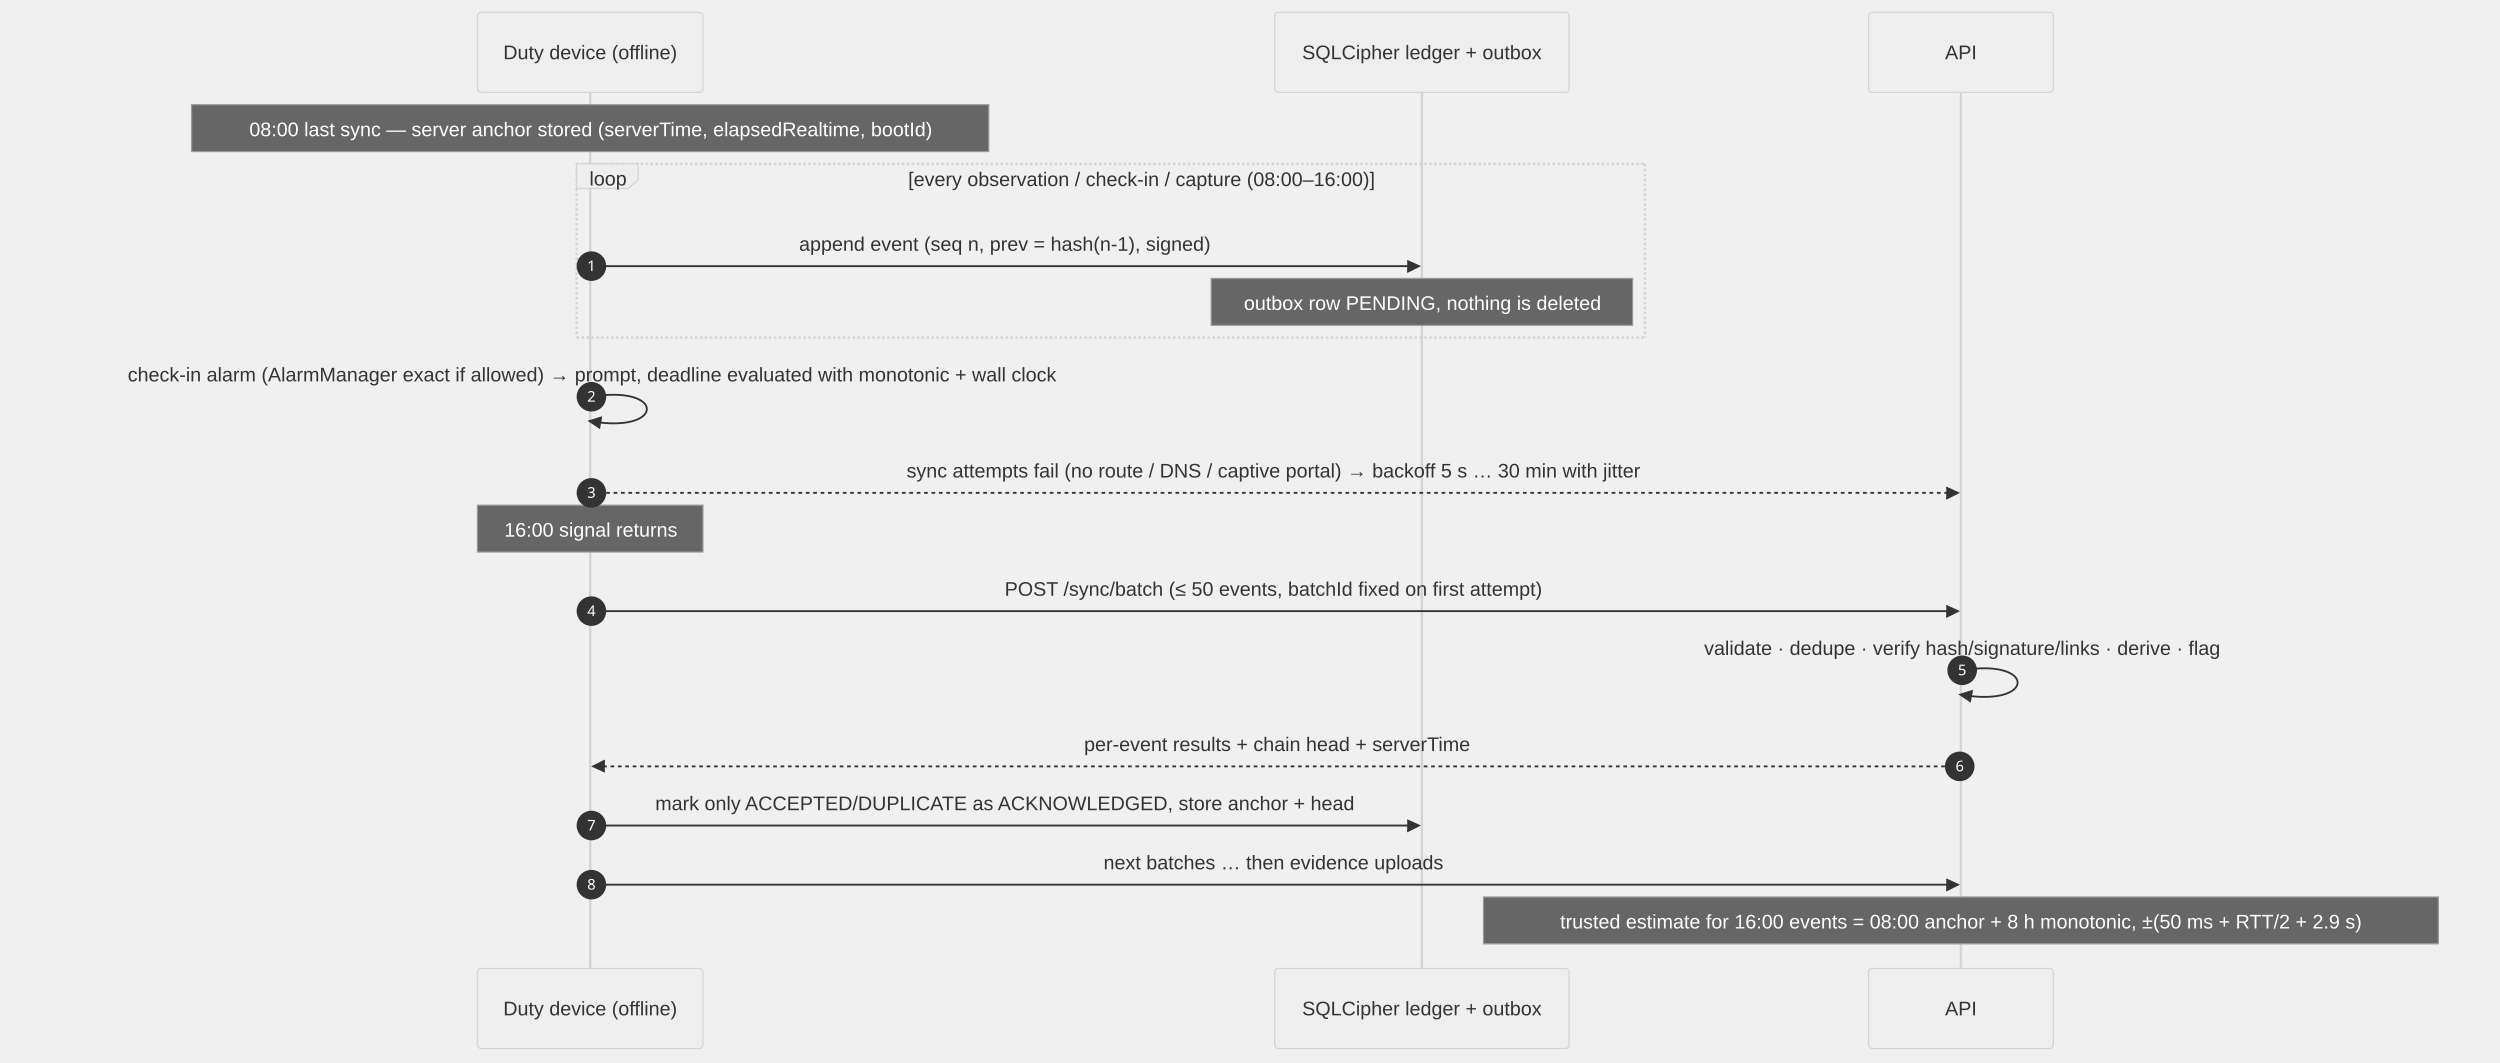
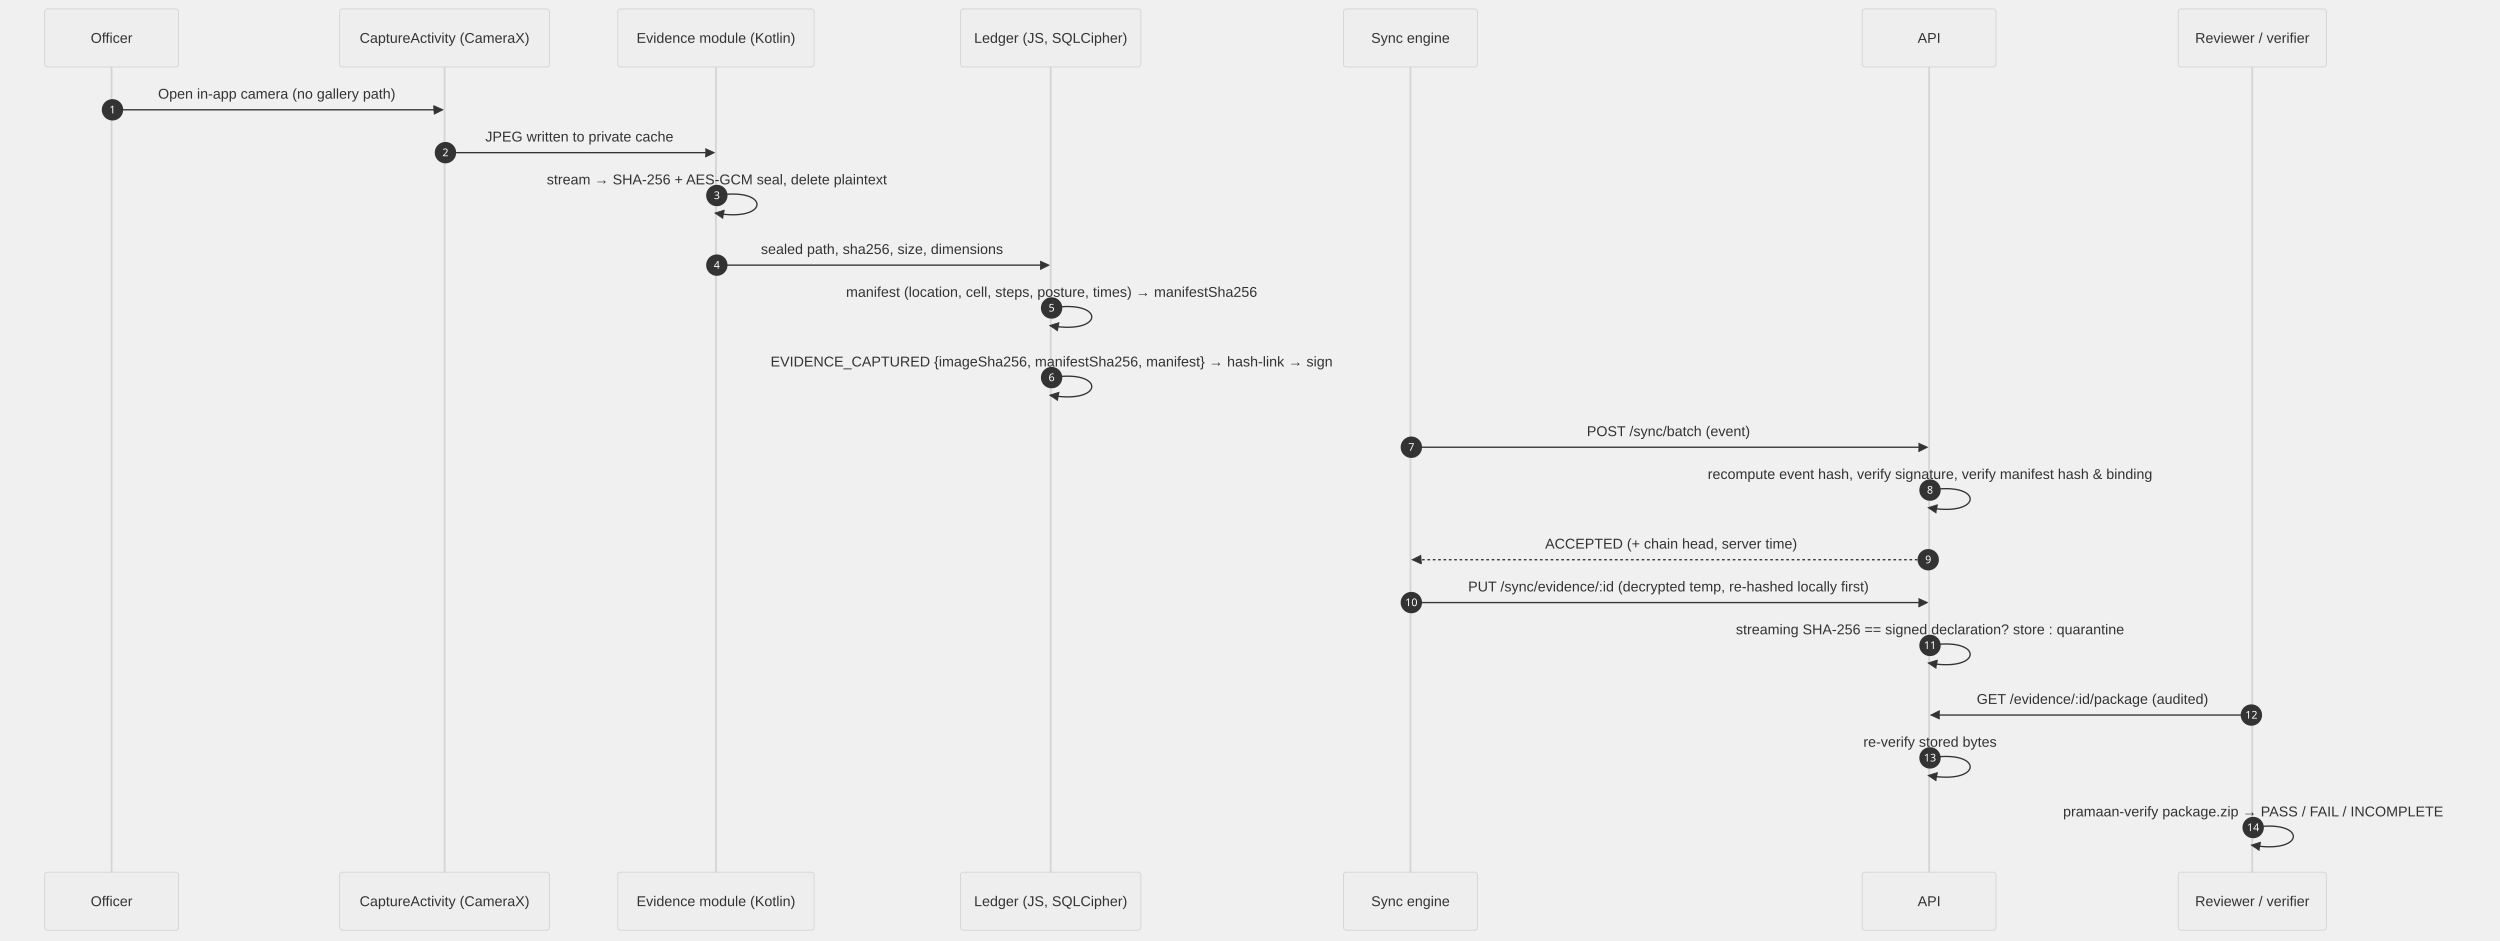
- <svg xmlns="http://www.w3.org/2000/svg" id="mermaid-1791873574923" width="100%" style="max-width: 2029px;" viewBox="-387.5 -10 2029 862" role="graphics-document document" aria-roledescription="sequence">
-   <g>
-     <rect x="1129" y="776" fill="#eaeaea" stroke="#666" width="150" height="65" name="A" rx="3" ry="3" class="actor actor-bottom" />
-     <text x="1204" y="808.5" dominant-baseline="central" alignment-baseline="central" class="actor actor-box" style="text-anchor: middle; font-size: 16px; font-weight: 400;">
-       <tspan x="1204" dy="0">API</tspan>
-     </text>
-   </g>
-   <g>
-     <rect x="647" y="776" fill="#eaeaea" stroke="#666" width="239" height="65" name="Q" rx="3" ry="3" class="actor actor-bottom" />
-     <text x="766.5" y="808.5" dominant-baseline="central" alignment-baseline="central" class="actor actor-box" style="text-anchor: middle; font-size: 16px; font-weight: 400;">
-       <tspan x="766.5" dy="0">SQLCipher ledger + outbox</tspan>
-     </text>
-   </g>
-   <g>
-     <rect x="0" y="776" fill="#eaeaea" stroke="#666" width="183" height="65" name="D" rx="3" ry="3" class="actor actor-bottom" />
-     <text x="91.5" y="808.5" dominant-baseline="central" alignment-baseline="central" class="actor actor-box" style="text-anchor: middle; font-size: 16px; font-weight: 400;">
-       <tspan x="91.5" dy="0">Duty device (offline)</tspan>
-     </text>
-   </g>
-   <g>
-     <line id="actor9" x1="1204" y1="65" x2="1204" y2="776" class="actor-line 200" stroke-width="0.5px" stroke="#999" name="A" />
-     <g id="root-9">
-       <rect x="1129" y="0" fill="#eaeaea" stroke="#666" width="150" height="65" name="A" rx="3" ry="3" class="actor actor-top" />
-       <text x="1204" y="32.5" dominant-baseline="central" alignment-baseline="central" class="actor actor-box" style="text-anchor: middle; font-size: 16px; font-weight: 400;">
-         <tspan x="1204" dy="0">API</tspan>
-       </text>
-     </g>
-   </g>
-   <g>
-     <line id="actor8" x1="766.5" y1="65" x2="766.5" y2="776" class="actor-line 200" stroke-width="0.5px" stroke="#999" name="Q" />
-     <g id="root-8">
-       <rect x="647" y="0" fill="#eaeaea" stroke="#666" width="239" height="65" name="Q" rx="3" ry="3" class="actor actor-top" />
-       <text x="766.5" y="32.5" dominant-baseline="central" alignment-baseline="central" class="actor actor-box" style="text-anchor: middle; font-size: 16px; font-weight: 400;">
-         <tspan x="766.5" dy="0">SQLCipher ledger + outbox</tspan>
-       </text>
-     </g>
-   </g>
-   <g>
-     <line id="actor7" x1="91.5" y1="65" x2="91.5" y2="776" class="actor-line 200" stroke-width="0.5px" stroke="#999" name="D" />
-     <g id="root-7">
-       <rect x="0" y="0" fill="#eaeaea" stroke="#666" width="183" height="65" name="D" rx="3" ry="3" class="actor actor-top" />
-       <text x="91.5" y="32.5" dominant-baseline="central" alignment-baseline="central" class="actor actor-box" style="text-anchor: middle; font-size: 16px; font-weight: 400;">
-         <tspan x="91.5" dy="0">Duty device (offline)</tspan>
-       </text>
-     </g>
-   </g>
-   <style>#mermaid-1791873574923{font-family:"trebuchet ms",verdana,arial,sans-serif;font-size:16px;fill:#000000;}@keyframes edge-animation-frame{from{stroke-dashoffset:0;}}@keyframes dash{to{stroke-dashoffset:0;}}#mermaid-1791873574923 .edge-animation-slow{stroke-dasharray:9,5!important;stroke-dashoffset:900;animation:dash 50s linear infinite;stroke-linecap:round;}#mermaid-1791873574923 .edge-animation-fast{stroke-dasharray:9,5!important;stroke-dashoffset:900;animation:dash 20s linear infinite;stroke-linecap:round;}#mermaid-1791873574923 .error-icon{fill:#552222;}#mermaid-1791873574923 .error-text{fill:#552222;stroke:#552222;}#mermaid-1791873574923 .edge-thickness-normal{stroke-width:1px;}#mermaid-1791873574923 .edge-thickness-thick{stroke-width:3.5px;}#mermaid-1791873574923 .edge-pattern-solid{stroke-dasharray:0;}#mermaid-1791873574923 .edge-thickness-invisible{stroke-width:0;fill:none;}#mermaid-1791873574923 .edge-pattern-dashed{stroke-dasharray:3;}#mermaid-1791873574923 .edge-pattern-dotted{stroke-dasharray:2;}#mermaid-1791873574923 .marker{fill:#666;stroke:#666;}#mermaid-1791873574923 .marker.cross{stroke:#666;}#mermaid-1791873574923 svg{font-family:"trebuchet ms",verdana,arial,sans-serif;font-size:16px;}#mermaid-1791873574923 p{margin:0;}#mermaid-1791873574923 .actor{stroke:hsl(0, 0%, 83%);fill:#eee;}#mermaid-1791873574923 text.actor&gt;tspan{fill:#333;stroke:none;}#mermaid-1791873574923 .actor-line{stroke:hsl(0, 0%, 83%);}#mermaid-1791873574923 .innerArc{stroke-width:1.5;stroke-dasharray:none;}#mermaid-1791873574923 .messageLine0{stroke-width:1.5;stroke-dasharray:none;stroke:#333;}#mermaid-1791873574923 .messageLine1{stroke-width:1.5;stroke-dasharray:2,2;stroke:#333;}#mermaid-1791873574923 #arrowhead path{fill:#333;stroke:#333;}#mermaid-1791873574923 .sequenceNumber{fill:white;}#mermaid-1791873574923 #sequencenumber{fill:#333;}#mermaid-1791873574923 #crosshead path{fill:#333;stroke:#333;}#mermaid-1791873574923 .messageText{fill:#333;stroke:none;}#mermaid-1791873574923 .labelBox{stroke:hsl(0, 0%, 83%);fill:#eee;}#mermaid-1791873574923 .labelText,#mermaid-1791873574923 .labelText&gt;tspan{fill:#333;stroke:none;}#mermaid-1791873574923 .loopText,#mermaid-1791873574923 .loopText&gt;tspan{fill:#333;stroke:none;}#mermaid-1791873574923 .loopLine{stroke-width:2px;stroke-dasharray:2,2;stroke:hsl(0, 0%, 83%);fill:hsl(0, 0%, 83%);}#mermaid-1791873574923 .note{stroke:#999;fill:#666;}#mermaid-1791873574923 .noteText,#mermaid-1791873574923 .noteText&gt;tspan{fill:#fff;stroke:none;}#mermaid-1791873574923 .activation0{fill:#f4f4f4;stroke:#666;}#mermaid-1791873574923 .activation1{fill:#f4f4f4;stroke:#666;}#mermaid-1791873574923 .activation2{fill:#f4f4f4;stroke:#666;}#mermaid-1791873574923 .actorPopupMenu{position:absolute;}#mermaid-1791873574923 .actorPopupMenuPanel{position:absolute;fill:#eee;box-shadow:0px 8px 16px 0px rgba(0,0,0,0.2);filter:drop-shadow(3px 5px 2px rgb(0 0 0 / 0.4));}#mermaid-1791873574923 .actor-man line{stroke:hsl(0, 0%, 83%);fill:#eee;}#mermaid-1791873574923 .actor-man circle,#mermaid-1791873574923 line{stroke:hsl(0, 0%, 83%);fill:#eee;stroke-width:2px;}#mermaid-1791873574923 :root{--mermaid-font-family:"trebuchet ms",verdana,arial,sans-serif;}</style>
+ <svg xmlns="http://www.w3.org/2000/svg" id="mermaid-1792068402484" width="100%" style="max-width: 2800.5px;" viewBox="-50 -10 2800.5 1053" role="graphics-document document" aria-roledescription="sequence">
+   <g>
+     <rect x="2390" y="967" fill="#eaeaea" stroke="#666" width="166" height="65" name="R" rx="3" ry="3" class="actor actor-bottom" />
+     <text x="2473" y="999.5" dominant-baseline="central" alignment-baseline="central" class="actor actor-box" style="text-anchor: middle; font-size: 16px; font-weight: 400;">
+       <tspan x="2473" dy="0">Reviewer / verifier</tspan>
+     </text>
+   </g>
+   <g>
+     <rect x="2036" y="967" fill="#eaeaea" stroke="#666" width="150" height="65" name="A" rx="3" ry="3" class="actor actor-bottom" />
+     <text x="2111" y="999.5" dominant-baseline="central" alignment-baseline="central" class="actor actor-box" style="text-anchor: middle; font-size: 16px; font-weight: 400;">
+       <tspan x="2111" dy="0">API</tspan>
+     </text>
+   </g>
+   <g>
+     <rect x="1455" y="967" fill="#eaeaea" stroke="#666" width="150" height="65" name="S" rx="3" ry="3" class="actor actor-bottom" />
+     <text x="1530" y="999.5" dominant-baseline="central" alignment-baseline="central" class="actor actor-box" style="text-anchor: middle; font-size: 16px; font-weight: 400;">
+       <tspan x="1530" dy="0">Sync engine</tspan>
+     </text>
+   </g>
+   <g>
+     <rect x="1026" y="967" fill="#eaeaea" stroke="#666" width="202" height="65" name="L" rx="3" ry="3" class="actor actor-bottom" />
+     <text x="1127" y="999.5" dominant-baseline="central" alignment-baseline="central" class="actor actor-box" style="text-anchor: middle; font-size: 16px; font-weight: 400;">
+       <tspan x="1127" dy="0">Ledger (JS, SQLCipher)</tspan>
+     </text>
+   </g>
+   <g>
+     <rect x="642" y="967" fill="#eaeaea" stroke="#666" width="220" height="65" name="N" rx="3" ry="3" class="actor actor-bottom" />
+     <text x="752" y="999.5" dominant-baseline="central" alignment-baseline="central" class="actor actor-box" style="text-anchor: middle; font-size: 16px; font-weight: 400;">
+       <tspan x="752" dy="0">Evidence module (Kotlin)</tspan>
+     </text>
+   </g>
+   <g>
+     <rect x="330.5" y="967" fill="#eaeaea" stroke="#666" width="235" height="65" name="C" rx="3" ry="3" class="actor actor-bottom" />
+     <text x="448" y="999.5" dominant-baseline="central" alignment-baseline="central" class="actor actor-box" style="text-anchor: middle; font-size: 16px; font-weight: 400;">
+       <tspan x="448" dy="0">CaptureActivity (CameraX)</tspan>
+     </text>
+   </g>
+   <g>
+     <rect x="0" y="967" fill="#eaeaea" stroke="#666" width="150" height="65" name="O" rx="3" ry="3" class="actor actor-bottom" />
+     <text x="75" y="999.5" dominant-baseline="central" alignment-baseline="central" class="actor actor-box" style="text-anchor: middle; font-size: 16px; font-weight: 400;">
+       <tspan x="75" dy="0">Officer</tspan>
+     </text>
+   </g>
+   <g>
+     <line id="actor6" x1="2473" y1="65" x2="2473" y2="967" class="actor-line 200" stroke-width="0.5px" stroke="#999" name="R" />
+     <g id="root-6">
+       <rect x="2390" y="0" fill="#eaeaea" stroke="#666" width="166" height="65" name="R" rx="3" ry="3" class="actor actor-top" />
+       <text x="2473" y="32.5" dominant-baseline="central" alignment-baseline="central" class="actor actor-box" style="text-anchor: middle; font-size: 16px; font-weight: 400;">
+         <tspan x="2473" dy="0">Reviewer / verifier</tspan>
+       </text>
+     </g>
+   </g>
+   <g>
+     <line id="actor5" x1="2111" y1="65" x2="2111" y2="967" class="actor-line 200" stroke-width="0.5px" stroke="#999" name="A" />
+     <g id="root-5">
+       <rect x="2036" y="0" fill="#eaeaea" stroke="#666" width="150" height="65" name="A" rx="3" ry="3" class="actor actor-top" />
+       <text x="2111" y="32.5" dominant-baseline="central" alignment-baseline="central" class="actor actor-box" style="text-anchor: middle; font-size: 16px; font-weight: 400;">
+         <tspan x="2111" dy="0">API</tspan>
+       </text>
+     </g>
+   </g>
+   <g>
+     <line id="actor4" x1="1530" y1="65" x2="1530" y2="967" class="actor-line 200" stroke-width="0.5px" stroke="#999" name="S" />
+     <g id="root-4">
+       <rect x="1455" y="0" fill="#eaeaea" stroke="#666" width="150" height="65" name="S" rx="3" ry="3" class="actor actor-top" />
+       <text x="1530" y="32.5" dominant-baseline="central" alignment-baseline="central" class="actor actor-box" style="text-anchor: middle; font-size: 16px; font-weight: 400;">
+         <tspan x="1530" dy="0">Sync engine</tspan>
+       </text>
+     </g>
+   </g>
+   <g>
+     <line id="actor3" x1="1127" y1="65" x2="1127" y2="967" class="actor-line 200" stroke-width="0.5px" stroke="#999" name="L" />
+     <g id="root-3">
+       <rect x="1026" y="0" fill="#eaeaea" stroke="#666" width="202" height="65" name="L" rx="3" ry="3" class="actor actor-top" />
+       <text x="1127" y="32.5" dominant-baseline="central" alignment-baseline="central" class="actor actor-box" style="text-anchor: middle; font-size: 16px; font-weight: 400;">
+         <tspan x="1127" dy="0">Ledger (JS, SQLCipher)</tspan>
+       </text>
+     </g>
+   </g>
+   <g>
+     <line id="actor2" x1="752" y1="65" x2="752" y2="967" class="actor-line 200" stroke-width="0.5px" stroke="#999" name="N" />
+     <g id="root-2">
+       <rect x="642" y="0" fill="#eaeaea" stroke="#666" width="220" height="65" name="N" rx="3" ry="3" class="actor actor-top" />
+       <text x="752" y="32.5" dominant-baseline="central" alignment-baseline="central" class="actor actor-box" style="text-anchor: middle; font-size: 16px; font-weight: 400;">
+         <tspan x="752" dy="0">Evidence module (Kotlin)</tspan>
+       </text>
+     </g>
+   </g>
+   <g>
+     <line id="actor1" x1="448" y1="65" x2="448" y2="967" class="actor-line 200" stroke-width="0.5px" stroke="#999" name="C" />
+     <g id="root-1">
+       <rect x="330.5" y="0" fill="#eaeaea" stroke="#666" width="235" height="65" name="C" rx="3" ry="3" class="actor actor-top" />
+       <text x="448" y="32.5" dominant-baseline="central" alignment-baseline="central" class="actor actor-box" style="text-anchor: middle; font-size: 16px; font-weight: 400;">
+         <tspan x="448" dy="0">CaptureActivity (CameraX)</tspan>
+       </text>
+     </g>
+   </g>
+   <g>
+     <line id="actor0" x1="75" y1="65" x2="75" y2="967" class="actor-line 200" stroke-width="0.5px" stroke="#999" name="O" />
+     <g id="root-0">
+       <rect x="0" y="0" fill="#eaeaea" stroke="#666" width="150" height="65" name="O" rx="3" ry="3" class="actor actor-top" />
+       <text x="75" y="32.5" dominant-baseline="central" alignment-baseline="central" class="actor actor-box" style="text-anchor: middle; font-size: 16px; font-weight: 400;">
+         <tspan x="75" dy="0">Officer</tspan>
+       </text>
+     </g>
+   </g>
+   <style>#mermaid-1792068402484{font-family:"trebuchet ms",verdana,arial,sans-serif;font-size:16px;fill:#000000;}@keyframes edge-animation-frame{from{stroke-dashoffset:0;}}@keyframes dash{to{stroke-dashoffset:0;}}#mermaid-1792068402484 .edge-animation-slow{stroke-dasharray:9,5!important;stroke-dashoffset:900;animation:dash 50s linear infinite;stroke-linecap:round;}#mermaid-1792068402484 .edge-animation-fast{stroke-dasharray:9,5!important;stroke-dashoffset:900;animation:dash 20s linear infinite;stroke-linecap:round;}#mermaid-1792068402484 .error-icon{fill:#552222;}#mermaid-1792068402484 .error-text{fill:#552222;stroke:#552222;}#mermaid-1792068402484 .edge-thickness-normal{stroke-width:1px;}#mermaid-1792068402484 .edge-thickness-thick{stroke-width:3.5px;}#mermaid-1792068402484 .edge-pattern-solid{stroke-dasharray:0;}#mermaid-1792068402484 .edge-thickness-invisible{stroke-width:0;fill:none;}#mermaid-1792068402484 .edge-pattern-dashed{stroke-dasharray:3;}#mermaid-1792068402484 .edge-pattern-dotted{stroke-dasharray:2;}#mermaid-1792068402484 .marker{fill:#666;stroke:#666;}#mermaid-1792068402484 .marker.cross{stroke:#666;}#mermaid-1792068402484 svg{font-family:"trebuchet ms",verdana,arial,sans-serif;font-size:16px;}#mermaid-1792068402484 p{margin:0;}#mermaid-1792068402484 .actor{stroke:hsl(0, 0%, 83%);fill:#eee;}#mermaid-1792068402484 text.actor&gt;tspan{fill:#333;stroke:none;}#mermaid-1792068402484 .actor-line{stroke:hsl(0, 0%, 83%);}#mermaid-1792068402484 .innerArc{stroke-width:1.5;stroke-dasharray:none;}#mermaid-1792068402484 .messageLine0{stroke-width:1.5;stroke-dasharray:none;stroke:#333;}#mermaid-1792068402484 .messageLine1{stroke-width:1.5;stroke-dasharray:2,2;stroke:#333;}#mermaid-1792068402484 #arrowhead path{fill:#333;stroke:#333;}#mermaid-1792068402484 .sequenceNumber{fill:white;}#mermaid-1792068402484 #sequencenumber{fill:#333;}#mermaid-1792068402484 #crosshead path{fill:#333;stroke:#333;}#mermaid-1792068402484 .messageText{fill:#333;stroke:none;}#mermaid-1792068402484 .labelBox{stroke:hsl(0, 0%, 83%);fill:#eee;}#mermaid-1792068402484 .labelText,#mermaid-1792068402484 .labelText&gt;tspan{fill:#333;stroke:none;}#mermaid-1792068402484 .loopText,#mermaid-1792068402484 .loopText&gt;tspan{fill:#333;stroke:none;}#mermaid-1792068402484 .loopLine{stroke-width:2px;stroke-dasharray:2,2;stroke:hsl(0, 0%, 83%);fill:hsl(0, 0%, 83%);}#mermaid-1792068402484 .note{stroke:#999;fill:#666;}#mermaid-1792068402484 .noteText,#mermaid-1792068402484 .noteText&gt;tspan{fill:#fff;stroke:none;}#mermaid-1792068402484 .activation0{fill:#f4f4f4;stroke:#666;}#mermaid-1792068402484 .activation1{fill:#f4f4f4;stroke:#666;}#mermaid-1792068402484 .activation2{fill:#f4f4f4;stroke:#666;}#mermaid-1792068402484 .actorPopupMenu{position:absolute;}#mermaid-1792068402484 .actorPopupMenuPanel{position:absolute;fill:#eee;box-shadow:0px 8px 16px 0px rgba(0,0,0,0.2);filter:drop-shadow(3px 5px 2px rgb(0 0 0 / 0.4));}#mermaid-1792068402484 .actor-man line{stroke:hsl(0, 0%, 83%);fill:#eee;}#mermaid-1792068402484 .actor-man circle,#mermaid-1792068402484 line{stroke:hsl(0, 0%, 83%);fill:#eee;stroke-width:2px;}#mermaid-1792068402484 :root{--mermaid-font-family:"trebuchet ms",verdana,arial,sans-serif;}</style>
  <g />
  <defs>
    <symbol id="computer" width="24" height="24">
      <path transform="scale(.5)" d="M2 2v13h20v-13h-20zm18 11h-16v-9h16v9zm-10.228 6l.466-1h3.524l.467 1h-4.457zm14.228 3h-24l2-6h2.104l-1.33 4h18.45l-1.297-4h2.073l2 6zm-5-10h-14v-7h14v7z" />
    </symbol>
  </defs>
  <defs>
    <symbol id="database" fill-rule="evenodd" clip-rule="evenodd">
      <path transform="scale(.5)" d="M12.258.001l.256.004.255.005.253.008.251.01.249.012.247.015.246.016.242.019.241.02.239.023.236.024.233.027.231.028.229.031.225.032.223.034.22.036.217.038.214.04.211.041.208.043.205.045.201.046.198.048.194.05.191.051.187.053.183.054.18.056.175.057.172.059.168.06.163.061.16.063.155.064.15.066.074.033.073.033.071.034.07.034.069.035.068.035.067.035.066.035.064.036.064.036.062.036.06.036.06.037.058.037.058.037.055.038.055.038.053.038.052.038.051.039.05.039.048.039.047.039.045.04.044.04.043.04.041.04.04.041.039.041.037.041.036.041.034.041.033.042.032.042.03.042.029.042.027.042.026.043.024.043.023.043.021.043.02.043.018.044.017.043.015.044.013.044.012.044.011.045.009.044.007.045.006.045.004.045.002.045.001.045v17l-.001.045-.002.045-.004.045-.006.045-.007.045-.009.044-.011.045-.012.044-.013.044-.015.044-.017.043-.018.044-.02.043-.021.043-.023.043-.024.043-.026.043-.027.042-.029.042-.03.042-.032.042-.033.042-.034.041-.036.041-.037.041-.039.041-.04.041-.041.04-.043.04-.044.04-.045.04-.047.039-.048.039-.05.039-.051.039-.052.038-.053.038-.055.038-.055.038-.058.037-.058.037-.06.037-.06.036-.062.036-.064.036-.064.036-.066.035-.067.035-.068.035-.069.035-.07.034-.071.034-.073.033-.074.033-.15.066-.155.064-.16.063-.163.061-.168.06-.172.059-.175.057-.18.056-.183.054-.187.053-.191.051-.194.05-.198.048-.201.046-.205.045-.208.043-.211.041-.214.04-.217.038-.22.036-.223.034-.225.032-.229.031-.231.028-.233.027-.236.024-.239.023-.241.02-.242.019-.246.016-.247.015-.249.012-.251.01-.253.008-.255.005-.256.004-.258.001-.258-.001-.256-.004-.255-.005-.253-.008-.251-.01-.249-.012-.247-.015-.245-.016-.243-.019-.241-.02-.238-.023-.236-.024-.234-.027-.231-.028-.228-.031-.226-.032-.223-.034-.22-.036-.217-.038-.214-.04-.211-.041-.208-.043-.204-.045-.201-.046-.198-.048-.195-.05-.19-.051-.187-.053-.184-.054-.179-.056-.176-.057-.172-.059-.167-.06-.164-.061-.159-.063-.155-.064-.151-.066-.074-.033-.072-.033-.072-.034-.07-.034-.069-.035-.068-.035-.067-.035-.066-.035-.064-.036-.063-.036-.062-.036-.061-.036-.06-.037-.058-.037-.057-.037-.056-.038-.055-.038-.053-.038-.052-.038-.051-.039-.049-.039-.049-.039-.046-.039-.046-.04-.044-.04-.043-.04-.041-.04-.04-.041-.039-.041-.037-.041-.036-.041-.034-.041-.033-.042-.032-.042-.03-.042-.029-.042-.027-.042-.026-.043-.024-.043-.023-.043-.021-.043-.02-.043-.018-.044-.017-.043-.015-.044-.013-.044-.012-.044-.011-.045-.009-.044-.007-.045-.006-.045-.004-.045-.002-.045-.001-.045v-17l.001-.045.002-.045.004-.045.006-.045.007-.045.009-.044.011-.045.012-.044.013-.044.015-.044.017-.043.018-.044.02-.043.021-.043.023-.043.024-.043.026-.043.027-.042.029-.042.03-.042.032-.042.033-.042.034-.041.036-.041.037-.041.039-.041.04-.041.041-.04.043-.04.044-.04.046-.04.046-.039.049-.039.049-.039.051-.039.052-.038.053-.038.055-.038.056-.038.057-.037.058-.037.06-.037.061-.036.062-.036.063-.036.064-.036.066-.035.067-.035.068-.035.069-.035.07-.034.072-.034.072-.033.074-.033.151-.066.155-.064.159-.063.164-.061.167-.06.172-.059.176-.057.179-.056.184-.054.187-.053.19-.051.195-.05.198-.048.201-.046.204-.045.208-.043.211-.041.214-.04.217-.038.22-.036.223-.034.226-.032.228-.031.231-.028.234-.027.236-.024.238-.023.241-.02.243-.019.245-.016.247-.015.249-.012.251-.01.253-.008.255-.005.256-.004.258-.001.258.001zm-9.258 20.499v.01l.001.021.003.021.004.022.005.021.006.022.007.022.009.023.01.022.011.023.012.023.013.023.015.023.016.024.017.023.018.024.019.024.021.024.022.025.023.024.024.025.052.049.056.05.061.051.066.051.07.051.075.051.079.052.084.052.088.052.092.052.097.052.102.051.105.052.11.052.114.051.119.051.123.051.127.05.131.05.135.05.139.048.144.049.147.047.152.047.155.047.16.045.163.045.167.043.171.043.176.041.178.041.183.039.187.039.19.037.194.035.197.035.202.033.204.031.209.03.212.029.216.027.219.025.222.024.226.021.23.02.233.018.236.016.24.015.243.012.246.01.249.008.253.005.256.004.259.001.26-.001.257-.004.254-.005.25-.008.247-.011.244-.012.241-.014.237-.016.233-.018.231-.021.226-.021.224-.024.22-.026.216-.027.212-.028.21-.031.205-.031.202-.034.198-.034.194-.036.191-.037.187-.039.183-.04.179-.04.175-.042.172-.043.168-.044.163-.045.16-.046.155-.046.152-.047.148-.048.143-.049.139-.049.136-.05.131-.05.126-.05.123-.051.118-.052.114-.051.11-.052.106-.052.101-.052.096-.052.092-.052.088-.053.083-.051.079-.052.074-.052.07-.051.065-.051.06-.051.056-.05.051-.05.023-.024.023-.025.021-.024.02-.024.019-.024.018-.024.017-.024.015-.023.014-.024.013-.023.012-.023.01-.023.01-.022.008-.022.006-.022.006-.022.004-.022.004-.021.001-.021.001-.021v-4.127l-.077.055-.08.053-.083.054-.085.053-.087.052-.09.052-.093.051-.095.05-.097.05-.1.049-.102.049-.105.048-.106.047-.109.047-.111.046-.114.045-.115.045-.118.044-.12.043-.122.042-.124.042-.126.041-.128.04-.13.04-.132.038-.134.038-.135.037-.138.037-.139.035-.142.035-.143.034-.144.033-.147.032-.148.031-.15.03-.151.03-.153.029-.154.027-.156.027-.158.026-.159.025-.161.024-.162.023-.163.022-.165.021-.166.02-.167.019-.169.018-.169.017-.171.016-.173.015-.173.014-.175.013-.175.012-.177.011-.178.01-.179.008-.179.008-.181.006-.182.005-.182.004-.184.003-.184.002h-.37l-.184-.002-.184-.003-.182-.004-.182-.005-.181-.006-.179-.008-.179-.008-.178-.01-.176-.011-.176-.012-.175-.013-.173-.014-.172-.015-.171-.016-.17-.017-.169-.018-.167-.019-.166-.02-.165-.021-.163-.022-.162-.023-.161-.024-.159-.025-.157-.026-.156-.027-.155-.027-.153-.029-.151-.03-.15-.03-.148-.031-.146-.032-.145-.033-.143-.034-.141-.035-.14-.035-.137-.037-.136-.037-.134-.038-.132-.038-.13-.04-.128-.04-.126-.041-.124-.042-.122-.042-.12-.044-.117-.043-.116-.045-.113-.045-.112-.046-.109-.047-.106-.047-.105-.048-.102-.049-.1-.049-.097-.05-.095-.05-.093-.052-.09-.051-.087-.052-.085-.053-.083-.054-.08-.054-.077-.054v4.127zm0-5.654v.011l.001.021.003.021.004.021.005.022.006.022.007.022.009.022.01.022.011.023.012.023.013.023.015.024.016.023.017.024.018.024.019.024.021.024.022.024.023.025.024.024.052.05.056.05.061.05.066.051.07.051.075.052.079.051.084.052.088.052.092.052.097.052.102.052.105.052.11.051.114.051.119.052.123.05.127.051.131.05.135.049.139.049.144.048.147.048.152.047.155.046.16.045.163.045.167.044.171.042.176.042.178.04.183.04.187.038.19.037.194.036.197.034.202.033.204.032.209.03.212.028.216.027.219.025.222.024.226.022.23.02.233.018.236.016.24.014.243.012.246.01.249.008.253.006.256.003.259.001.26-.001.257-.003.254-.006.25-.008.247-.01.244-.012.241-.015.237-.016.233-.018.231-.02.226-.022.224-.024.22-.025.216-.027.212-.029.21-.03.205-.032.202-.033.198-.035.194-.036.191-.037.187-.039.183-.039.179-.041.175-.042.172-.043.168-.044.163-.045.16-.045.155-.047.152-.047.148-.048.143-.048.139-.05.136-.049.131-.05.126-.051.123-.051.118-.051.114-.052.11-.052.106-.052.101-.052.096-.052.092-.052.088-.052.083-.052.079-.052.074-.051.07-.052.065-.051.06-.05.056-.051.051-.049.023-.025.023-.024.021-.025.02-.024.019-.024.018-.024.017-.024.015-.023.014-.023.013-.024.012-.022.01-.023.01-.023.008-.022.006-.022.006-.022.004-.021.004-.022.001-.021.001-.021v-4.139l-.077.054-.08.054-.083.054-.085.052-.087.053-.09.051-.093.051-.095.051-.097.05-.1.049-.102.049-.105.048-.106.047-.109.047-.111.046-.114.045-.115.044-.118.044-.12.044-.122.042-.124.042-.126.041-.128.04-.13.039-.132.039-.134.038-.135.037-.138.036-.139.036-.142.035-.143.033-.144.033-.147.033-.148.031-.15.03-.151.03-.153.028-.154.028-.156.027-.158.026-.159.025-.161.024-.162.023-.163.022-.165.021-.166.02-.167.019-.169.018-.169.017-.171.016-.173.015-.173.014-.175.013-.175.012-.177.011-.178.009-.179.009-.179.007-.181.007-.182.005-.182.004-.184.003-.184.002h-.37l-.184-.002-.184-.003-.182-.004-.182-.005-.181-.007-.179-.007-.179-.009-.178-.009-.176-.011-.176-.012-.175-.013-.173-.014-.172-.015-.171-.016-.17-.017-.169-.018-.167-.019-.166-.02-.165-.021-.163-.022-.162-.023-.161-.024-.159-.025-.157-.026-.156-.027-.155-.028-.153-.028-.151-.03-.15-.03-.148-.031-.146-.033-.145-.033-.143-.033-.141-.035-.14-.036-.137-.036-.136-.037-.134-.038-.132-.039-.13-.039-.128-.04-.126-.041-.124-.042-.122-.043-.12-.043-.117-.044-.116-.044-.113-.046-.112-.046-.109-.046-.106-.047-.105-.048-.102-.049-.1-.049-.097-.05-.095-.051-.093-.051-.09-.051-.087-.053-.085-.052-.083-.054-.08-.054-.077-.054v4.139zm0-5.666v.011l.001.02.003.022.004.021.005.022.006.021.007.022.009.023.01.022.011.023.012.023.013.023.015.023.016.024.017.024.018.023.019.024.021.025.022.024.023.024.024.025.052.05.056.05.061.05.066.051.07.051.075.052.079.051.084.052.088.052.092.052.097.052.102.052.105.051.11.052.114.051.119.051.123.051.127.05.131.05.135.05.139.049.144.048.147.048.152.047.155.046.16.045.163.045.167.043.171.043.176.042.178.04.183.04.187.038.19.037.194.036.197.034.202.033.204.032.209.03.212.028.216.027.219.025.222.024.226.021.23.02.233.018.236.017.24.014.243.012.246.01.249.008.253.006.256.003.259.001.26-.001.257-.003.254-.006.25-.008.247-.01.244-.013.241-.014.237-.016.233-.018.231-.02.226-.022.224-.024.22-.025.216-.027.212-.029.21-.03.205-.032.202-.033.198-.035.194-.036.191-.037.187-.039.183-.039.179-.041.175-.042.172-.043.168-.044.163-.045.16-.045.155-.047.152-.047.148-.048.143-.049.139-.049.136-.049.131-.051.126-.05.123-.051.118-.052.114-.051.11-.052.106-.052.101-.052.096-.052.092-.052.088-.052.083-.052.079-.052.074-.052.07-.051.065-.051.06-.051.056-.05.051-.049.023-.025.023-.025.021-.024.02-.024.019-.024.018-.024.017-.024.015-.023.014-.024.013-.023.012-.023.01-.022.01-.023.008-.022.006-.022.006-.022.004-.022.004-.021.001-.021.001-.021v-4.153l-.077.054-.08.054-.083.053-.085.053-.087.053-.09.051-.093.051-.095.051-.097.05-.1.049-.102.048-.105.048-.106.048-.109.046-.111.046-.114.046-.115.044-.118.044-.12.043-.122.043-.124.042-.126.041-.128.04-.13.039-.132.039-.134.038-.135.037-.138.036-.139.036-.142.034-.143.034-.144.033-.147.032-.148.032-.15.03-.151.03-.153.028-.154.028-.156.027-.158.026-.159.024-.161.024-.162.023-.163.023-.165.021-.166.02-.167.019-.169.018-.169.017-.171.016-.173.015-.173.014-.175.013-.175.012-.177.01-.178.01-.179.009-.179.007-.181.006-.182.006-.182.004-.184.003-.184.001-.185.001-.185-.001-.184-.001-.184-.003-.182-.004-.182-.006-.181-.006-.179-.007-.179-.009-.178-.01-.176-.01-.176-.012-.175-.013-.173-.014-.172-.015-.171-.016-.17-.017-.169-.018-.167-.019-.166-.02-.165-.021-.163-.023-.162-.023-.161-.024-.159-.024-.157-.026-.156-.027-.155-.028-.153-.028-.151-.03-.15-.03-.148-.032-.146-.032-.145-.033-.143-.034-.141-.034-.14-.036-.137-.036-.136-.037-.134-.038-.132-.039-.13-.039-.128-.041-.126-.041-.124-.041-.122-.043-.12-.043-.117-.044-.116-.044-.113-.046-.112-.046-.109-.046-.106-.048-.105-.048-.102-.048-.1-.05-.097-.049-.095-.051-.093-.051-.09-.052-.087-.052-.085-.053-.083-.053-.08-.054-.077-.054v4.153zm8.74-8.179l-.257.004-.254.005-.25.008-.247.011-.244.012-.241.014-.237.016-.233.018-.231.021-.226.022-.224.023-.22.026-.216.027-.212.028-.21.031-.205.032-.202.033-.198.034-.194.036-.191.038-.187.038-.183.04-.179.041-.175.042-.172.043-.168.043-.163.045-.16.046-.155.046-.152.048-.148.048-.143.048-.139.049-.136.05-.131.05-.126.051-.123.051-.118.051-.114.052-.11.052-.106.052-.101.052-.096.052-.092.052-.088.052-.083.052-.079.052-.074.051-.07.052-.065.051-.06.05-.056.05-.051.05-.023.025-.023.024-.021.024-.02.025-.019.024-.018.024-.017.023-.015.024-.014.023-.013.023-.012.023-.01.023-.01.022-.008.022-.006.023-.006.021-.004.022-.004.021-.001.021-.001.021.001.021.001.021.004.021.004.022.006.021.006.023.008.022.01.022.01.023.012.023.013.023.014.023.015.024.017.023.018.024.019.024.02.025.021.024.023.024.023.025.051.05.056.05.06.05.065.051.07.052.074.051.079.052.083.052.088.052.092.052.096.052.101.052.106.052.11.052.114.052.118.051.123.051.126.051.131.05.136.05.139.049.143.048.148.048.152.048.155.046.16.046.163.045.168.043.172.043.175.042.179.041.183.04.187.038.191.038.194.036.198.034.202.033.205.032.21.031.212.028.216.027.22.026.224.023.226.022.231.021.233.018.237.016.241.014.244.012.247.011.25.008.254.005.257.004.26.001.26-.001.257-.004.254-.005.25-.008.247-.011.244-.012.241-.014.237-.016.233-.018.231-.021.226-.022.224-.023.22-.026.216-.027.212-.028.21-.031.205-.032.202-.033.198-.034.194-.036.191-.038.187-.038.183-.04.179-.041.175-.042.172-.043.168-.043.163-.045.16-.046.155-.046.152-.048.148-.048.143-.048.139-.049.136-.05.131-.05.126-.051.123-.051.118-.051.114-.052.11-.052.106-.052.101-.052.096-.052.092-.052.088-.052.083-.052.079-.052.074-.051.07-.052.065-.051.06-.05.056-.05.051-.05.023-.025.023-.024.021-.024.02-.025.019-.024.018-.024.017-.023.015-.024.014-.023.013-.023.012-.023.01-.023.01-.022.008-.022.006-.023.006-.021.004-.022.004-.021.001-.021.001-.021-.001-.021-.001-.021-.004-.021-.004-.022-.006-.021-.006-.023-.008-.022-.01-.022-.01-.023-.012-.023-.013-.023-.014-.023-.015-.024-.017-.023-.018-.024-.019-.024-.02-.025-.021-.024-.023-.024-.023-.025-.051-.05-.056-.05-.06-.05-.065-.051-.07-.052-.074-.051-.079-.052-.083-.052-.088-.052-.092-.052-.096-.052-.101-.052-.106-.052-.11-.052-.114-.052-.118-.051-.123-.051-.126-.051-.131-.05-.136-.05-.139-.049-.143-.048-.148-.048-.152-.048-.155-.046-.16-.046-.163-.045-.168-.043-.172-.043-.175-.042-.179-.041-.183-.04-.187-.038-.191-.038-.194-.036-.198-.034-.202-.033-.205-.032-.21-.031-.212-.028-.216-.027-.22-.026-.224-.023-.226-.022-.231-.021-.233-.018-.237-.016-.241-.014-.244-.012-.247-.011-.25-.008-.254-.005-.257-.004-.26-.001-.26.001z" />
    </symbol>
  </defs>
  <defs>
    <symbol id="clock" width="24" height="24">
      <path transform="scale(.5)" d="M12 2c5.514 0 10 4.486 10 10s-4.486 10-10 10-10-4.486-10-10 4.486-10 10-10zm0-2c-6.627 0-12 5.373-12 12s5.373 12 12 12 12-5.373 12-12-5.373-12-12-12zm5.848 12.459c.202.038.202.333.001.372-1.907.361-6.045 1.111-6.547 1.111-.719 0-1.301-.582-1.301-1.301 0-.512.77-5.447 1.125-7.445.034-.192.312-.181.343.014l.985 6.238 5.394 1.011z" />
    </symbol>
  </defs>
  <defs>
    <marker id="arrowhead" refX="7.9" refY="5" markerUnits="userSpaceOnUse" markerWidth="12" markerHeight="12" orient="auto-start-reverse">
      <path d="M -1 0 L 10 5 L 0 10 z" />
    </marker>
  </defs>
  <defs>
    <marker id="crosshead" markerWidth="15" markerHeight="8" orient="auto" refX="4" refY="4.5">
      <path fill="none" stroke="#000000" stroke-width="1pt" d="M 1,2 L 6,7 M 6,2 L 1,7" style="stroke-dasharray: 0, 0;" />
    </marker>
  </defs>
  <defs>
    <marker id="filled-head" refX="15.5" refY="7" markerWidth="20" markerHeight="28" orient="auto">
      <path d="M 18,7 L9,13 L14,7 L9,1 Z" />
    </marker>
  </defs>
  <defs>
    <marker id="sequencenumber" refX="15" refY="15" markerWidth="60" markerHeight="40" orient="auto">
      <circle cx="15" cy="15" r="6" />
    </marker>
  </defs>
-   <g>
-     <rect x="-232" y="75" fill="#EDF2AE" stroke="#666" width="647" height="38" class="note" />
-     <text x="92" y="80" text-anchor="middle" dominant-baseline="middle" alignment-baseline="middle" class="noteText" dy="1em" style="font-size: 16px; font-weight: 400;">
-       <tspan x="92">08:00 last sync — server anchor stored (serverTime, elapsedRealtime, bootId)</tspan>
-     </text>
-   </g>
-   <g>
-     <rect x="595.5" y="216" fill="#EDF2AE" stroke="#666" width="342" height="38" class="note" />
-     <text x="767" y="221" text-anchor="middle" dominant-baseline="middle" alignment-baseline="middle" class="noteText" dy="1em" style="font-size: 16px; font-weight: 400;">
-       <tspan x="767">outbox row PENDING, nothing is deleted</tspan>
-     </text>
-   </g>
-   <g>
-     <line x1="80.5" y1="123" x2="947.5" y2="123" class="loopLine" />
-     <line x1="947.5" y1="123" x2="947.5" y2="264" class="loopLine" />
-     <line x1="80.5" y1="264" x2="947.5" y2="264" class="loopLine" />
-     <line x1="80.5" y1="123" x2="80.5" y2="264" class="loopLine" />
-     <polygon points="80.5,123 130.5,123 130.5,136 122.1,143 80.5,143" class="labelBox" />
-     <text x="106" y="136" text-anchor="middle" dominant-baseline="middle" alignment-baseline="middle" class="labelText" style="font-size: 16px; font-weight: 400;">loop</text>
-     <text x="539" y="141" text-anchor="middle" class="loopText" style="font-size: 16px; font-weight: 400;">
-       <tspan x="539">[every observation / check-in / capture (08:00–16:00)]</tspan>
-     </text>
-   </g>
-   <g>
-     <rect x="0" y="400" fill="#EDF2AE" stroke="#666" width="183" height="38" class="note" />
-     <text x="92" y="405" text-anchor="middle" dominant-baseline="middle" alignment-baseline="middle" class="noteText" dy="1em" style="font-size: 16px; font-weight: 400;">
-       <tspan x="92">16:00 signal returns</tspan>
-     </text>
-   </g>
-   <g>
-     <rect x="816.5" y="718" fill="#EDF2AE" stroke="#666" width="775" height="38" class="note" />
-     <text x="1204" y="723" text-anchor="middle" dominant-baseline="middle" alignment-baseline="middle" class="noteText" dy="1em" style="font-size: 16px; font-weight: 400;">
-       <tspan x="1204">trusted estimate for 16:00 events = 08:00 anchor + 8 h monotonic, ±(50 ms + RTT/2 + 2.9 s)</tspan>
-     </text>
-   </g>
-   <text x="428" y="173" text-anchor="middle" dominant-baseline="middle" alignment-baseline="middle" class="messageText" dy="1em" style="font-size: 16px; font-weight: 400;">append event (seq n, prev = hash(n-1), signed)</text>
-   <line x1="92.5" y1="206" x2="762.5" y2="206" class="messageLine0" stroke-width="2" stroke="none" marker-end="url(#arrowhead)" style="fill: none;" />
-   <line x1="92.5" y1="206" x2="92.5" y2="206" stroke-width="0" marker-start="url(#sequencenumber)" />
-   <text x="92.5" y="210" font-family="sans-serif" font-size="12px" text-anchor="middle" class="sequenceNumber">1</text>
-   <text x="93" y="279" text-anchor="middle" dominant-baseline="middle" alignment-baseline="middle" class="messageText" dy="1em" style="font-size: 16px; font-weight: 400;">check-in alarm (AlarmManager exact if allowed) → prompt, deadline evaluated with monotonic + wall clock</text>
-   <path d="M 92.5,312 C 152.5,302 152.5,342 92.5,332" class="messageLine0" stroke-width="2" stroke="none" marker-end="url(#arrowhead)" style="fill: none;" />
-   <line x1="92.5" y1="312" x2="92.5" y2="312" stroke-width="0" marker-start="url(#sequencenumber)" />
-   <text x="92.5" y="316" font-family="sans-serif" font-size="12px" text-anchor="middle" class="sequenceNumber">2</text>
-   <text x="646" y="357" text-anchor="middle" dominant-baseline="middle" alignment-baseline="middle" class="messageText" dy="1em" style="font-size: 16px; font-weight: 400;">sync attempts fail (no route / DNS / captive portal) → backoff 5 s … 30 min with jitter</text>
-   <line x1="92.5" y1="390" x2="1200" y2="390" class="messageLine1" stroke-width="2" stroke="none" marker-end="url(#arrowhead)" style="stroke-dasharray: 3, 3; fill: none;" />
-   <line x1="92.5" y1="390" x2="92.5" y2="390" stroke-width="0" marker-start="url(#sequencenumber)" />
-   <text x="92.5" y="394" font-family="sans-serif" font-size="12px" text-anchor="middle" class="sequenceNumber">3</text>
-   <text x="646" y="453" text-anchor="middle" dominant-baseline="middle" alignment-baseline="middle" class="messageText" dy="1em" style="font-size: 16px; font-weight: 400;">POST /sync/batch (≤ 50 events, batchId fixed on first attempt)</text>
-   <line x1="92.5" y1="486" x2="1200" y2="486" class="messageLine0" stroke-width="2" stroke="none" marker-end="url(#arrowhead)" style="fill: none;" />
-   <line x1="92.5" y1="486" x2="92.5" y2="486" stroke-width="0" marker-start="url(#sequencenumber)" />
-   <text x="92.5" y="490" font-family="sans-serif" font-size="12px" text-anchor="middle" class="sequenceNumber">4</text>
-   <text x="1205" y="501" text-anchor="middle" dominant-baseline="middle" alignment-baseline="middle" class="messageText" dy="1em" style="font-size: 16px; font-weight: 400;">validate · dedupe · verify hash/signature/links · derive · flag</text>
-   <path d="M 1205,534 C 1265,524 1265,564 1205,554" class="messageLine0" stroke-width="2" stroke="none" marker-end="url(#arrowhead)" style="fill: none;" />
-   <line x1="1205" y1="534" x2="1205" y2="534" stroke-width="0" marker-start="url(#sequencenumber)" />
-   <text x="1205" y="538" font-family="sans-serif" font-size="12px" text-anchor="middle" class="sequenceNumber">5</text>
-   <text x="649" y="579" text-anchor="middle" dominant-baseline="middle" alignment-baseline="middle" class="messageText" dy="1em" style="font-size: 16px; font-weight: 400;">per-event results + chain head + serverTime</text>
-   <line x1="1203" y1="612" x2="95.5" y2="612" class="messageLine1" stroke-width="2" stroke="none" marker-end="url(#arrowhead)" style="stroke-dasharray: 3, 3; fill: none;" />
-   <line x1="1203" y1="612" x2="1203" y2="612" stroke-width="0" marker-start="url(#sequencenumber)" />
-   <text x="1203" y="616" font-family="sans-serif" font-size="12px" text-anchor="middle" class="sequenceNumber">6</text>
-   <text x="428" y="627" text-anchor="middle" dominant-baseline="middle" alignment-baseline="middle" class="messageText" dy="1em" style="font-size: 16px; font-weight: 400;">mark only ACCEPTED/DUPLICATE as ACKNOWLEDGED, store anchor + head</text>
-   <line x1="92.5" y1="660" x2="762.5" y2="660" class="messageLine0" stroke-width="2" stroke="none" marker-end="url(#arrowhead)" style="fill: none;" />
-   <line x1="92.5" y1="660" x2="92.5" y2="660" stroke-width="0" marker-start="url(#sequencenumber)" />
-   <text x="92.5" y="664" font-family="sans-serif" font-size="12px" text-anchor="middle" class="sequenceNumber">7</text>
-   <text x="646" y="675" text-anchor="middle" dominant-baseline="middle" alignment-baseline="middle" class="messageText" dy="1em" style="font-size: 16px; font-weight: 400;">next batches … then evidence uploads</text>
-   <line x1="92.5" y1="708" x2="1200" y2="708" class="messageLine0" stroke-width="2" stroke="none" marker-end="url(#arrowhead)" style="fill: none;" />
-   <line x1="92.5" y1="708" x2="92.5" y2="708" stroke-width="0" marker-start="url(#sequencenumber)" />
-   <text x="92.5" y="712" font-family="sans-serif" font-size="12px" text-anchor="middle" class="sequenceNumber">8</text>
+   <text x="260" y="80" text-anchor="middle" dominant-baseline="middle" alignment-baseline="middle" class="messageText" dy="1em" style="font-size: 16px; font-weight: 400;">Open in-app camera (no gallery path)</text>
+   <line x1="76" y1="113" x2="444" y2="113" class="messageLine0" stroke-width="2" stroke="none" marker-end="url(#arrowhead)" style="fill: none;" />
+   <line x1="76" y1="113" x2="76" y2="113" stroke-width="0" marker-start="url(#sequencenumber)" />
+   <text x="76" y="117" font-family="sans-serif" font-size="12px" text-anchor="middle" class="sequenceNumber">1</text>
+   <text x="599" y="128" text-anchor="middle" dominant-baseline="middle" alignment-baseline="middle" class="messageText" dy="1em" style="font-size: 16px; font-weight: 400;">JPEG written to private cache</text>
+   <line x1="449" y1="161" x2="748" y2="161" class="messageLine0" stroke-width="2" stroke="none" marker-end="url(#arrowhead)" style="fill: none;" />
+   <line x1="449" y1="161" x2="449" y2="161" stroke-width="0" marker-start="url(#sequencenumber)" />
+   <text x="449" y="165" font-family="sans-serif" font-size="12px" text-anchor="middle" class="sequenceNumber">2</text>
+   <text x="753" y="176" text-anchor="middle" dominant-baseline="middle" alignment-baseline="middle" class="messageText" dy="1em" style="font-size: 16px; font-weight: 400;">stream → SHA-256 + AES-GCM seal, delete plaintext</text>
+   <path d="M 753,209 C 813,199 813,239 753,229" class="messageLine0" stroke-width="2" stroke="none" marker-end="url(#arrowhead)" style="fill: none;" />
+   <line x1="753" y1="209" x2="753" y2="209" stroke-width="0" marker-start="url(#sequencenumber)" />
+   <text x="753" y="213" font-family="sans-serif" font-size="12px" text-anchor="middle" class="sequenceNumber">3</text>
+   <text x="938" y="254" text-anchor="middle" dominant-baseline="middle" alignment-baseline="middle" class="messageText" dy="1em" style="font-size: 16px; font-weight: 400;">sealed path, sha256, size, dimensions</text>
+   <line x1="753" y1="287" x2="1123" y2="287" class="messageLine0" stroke-width="2" stroke="none" marker-end="url(#arrowhead)" style="fill: none;" />
+   <line x1="753" y1="287" x2="753" y2="287" stroke-width="0" marker-start="url(#sequencenumber)" />
+   <text x="753" y="291" font-family="sans-serif" font-size="12px" text-anchor="middle" class="sequenceNumber">4</text>
+   <text x="1128" y="302" text-anchor="middle" dominant-baseline="middle" alignment-baseline="middle" class="messageText" dy="1em" style="font-size: 16px; font-weight: 400;">manifest (location, cell, steps, posture, times) → manifestSha256</text>
+   <path d="M 1128,335 C 1188,325 1188,365 1128,355" class="messageLine0" stroke-width="2" stroke="none" marker-end="url(#arrowhead)" style="fill: none;" />
+   <line x1="1128" y1="335" x2="1128" y2="335" stroke-width="0" marker-start="url(#sequencenumber)" />
+   <text x="1128" y="339" font-family="sans-serif" font-size="12px" text-anchor="middle" class="sequenceNumber">5</text>
+   <text x="1128" y="380" text-anchor="middle" dominant-baseline="middle" alignment-baseline="middle" class="messageText" dy="1em" style="font-size: 16px; font-weight: 400;">EVIDENCE_CAPTURED {imageSha256, manifestSha256, manifest} → hash-link → sign</text>
+   <path d="M 1128,413 C 1188,403 1188,443 1128,433" class="messageLine0" stroke-width="2" stroke="none" marker-end="url(#arrowhead)" style="fill: none;" />
+   <line x1="1128" y1="413" x2="1128" y2="413" stroke-width="0" marker-start="url(#sequencenumber)" />
+   <text x="1128" y="417" font-family="sans-serif" font-size="12px" text-anchor="middle" class="sequenceNumber">6</text>
+   <text x="1819" y="458" text-anchor="middle" dominant-baseline="middle" alignment-baseline="middle" class="messageText" dy="1em" style="font-size: 16px; font-weight: 400;">POST /sync/batch (event)</text>
+   <line x1="1531" y1="491" x2="2107" y2="491" class="messageLine0" stroke-width="2" stroke="none" marker-end="url(#arrowhead)" style="fill: none;" />
+   <line x1="1531" y1="491" x2="1531" y2="491" stroke-width="0" marker-start="url(#sequencenumber)" />
+   <text x="1531" y="495" font-family="sans-serif" font-size="12px" text-anchor="middle" class="sequenceNumber">7</text>
+   <text x="2112" y="506" text-anchor="middle" dominant-baseline="middle" alignment-baseline="middle" class="messageText" dy="1em" style="font-size: 16px; font-weight: 400;">recompute event hash, verify signature, verify manifest hash &amp; binding</text>
+   <path d="M 2112,539 C 2172,529 2172,569 2112,559" class="messageLine0" stroke-width="2" stroke="none" marker-end="url(#arrowhead)" style="fill: none;" />
+   <line x1="2112" y1="539" x2="2112" y2="539" stroke-width="0" marker-start="url(#sequencenumber)" />
+   <text x="2112" y="543" font-family="sans-serif" font-size="12px" text-anchor="middle" class="sequenceNumber">8</text>
+   <text x="1822" y="584" text-anchor="middle" dominant-baseline="middle" alignment-baseline="middle" class="messageText" dy="1em" style="font-size: 16px; font-weight: 400;">ACCEPTED (+ chain head, server time)</text>
+   <line x1="2110" y1="617" x2="1534" y2="617" class="messageLine1" stroke-width="2" stroke="none" marker-end="url(#arrowhead)" style="stroke-dasharray: 3, 3; fill: none;" />
+   <line x1="2110" y1="617" x2="2110" y2="617" stroke-width="0" marker-start="url(#sequencenumber)" />
+   <text x="2110" y="621" font-family="sans-serif" font-size="12px" text-anchor="middle" class="sequenceNumber">9</text>
+   <text x="1819" y="632" text-anchor="middle" dominant-baseline="middle" alignment-baseline="middle" class="messageText" dy="1em" style="font-size: 16px; font-weight: 400;">PUT /sync/evidence/:id (decrypted temp, re-hashed locally first)</text>
+   <line x1="1531" y1="665" x2="2107" y2="665" class="messageLine0" stroke-width="2" stroke="none" marker-end="url(#arrowhead)" style="fill: none;" />
+   <line x1="1531" y1="665" x2="1531" y2="665" stroke-width="0" marker-start="url(#sequencenumber)" />
+   <text x="1531" y="669" font-family="sans-serif" font-size="12px" text-anchor="middle" class="sequenceNumber">10</text>
+   <text x="2112" y="680" text-anchor="middle" dominant-baseline="middle" alignment-baseline="middle" class="messageText" dy="1em" style="font-size: 16px; font-weight: 400;">streaming SHA-256 == signed declaration? store : quarantine</text>
+   <path d="M 2112,713 C 2172,703 2172,743 2112,733" class="messageLine0" stroke-width="2" stroke="none" marker-end="url(#arrowhead)" style="fill: none;" />
+   <line x1="2112" y1="713" x2="2112" y2="713" stroke-width="0" marker-start="url(#sequencenumber)" />
+   <text x="2112" y="717" font-family="sans-serif" font-size="12px" text-anchor="middle" class="sequenceNumber">11</text>
+   <text x="2294" y="758" text-anchor="middle" dominant-baseline="middle" alignment-baseline="middle" class="messageText" dy="1em" style="font-size: 16px; font-weight: 400;">GET /evidence/:id/package (audited)</text>
+   <line x1="2472" y1="791" x2="2115" y2="791" class="messageLine0" stroke-width="2" stroke="none" marker-end="url(#arrowhead)" style="fill: none;" />
+   <line x1="2472" y1="791" x2="2472" y2="791" stroke-width="0" marker-start="url(#sequencenumber)" />
+   <text x="2472" y="795" font-family="sans-serif" font-size="12px" text-anchor="middle" class="sequenceNumber">12</text>
+   <text x="2112" y="806" text-anchor="middle" dominant-baseline="middle" alignment-baseline="middle" class="messageText" dy="1em" style="font-size: 16px; font-weight: 400;">re-verify stored bytes</text>
+   <path d="M 2112,839 C 2172,829 2172,869 2112,859" class="messageLine0" stroke-width="2" stroke="none" marker-end="url(#arrowhead)" style="fill: none;" />
+   <line x1="2112" y1="839" x2="2112" y2="839" stroke-width="0" marker-start="url(#sequencenumber)" />
+   <text x="2112" y="843" font-family="sans-serif" font-size="12px" text-anchor="middle" class="sequenceNumber">13</text>
+   <text x="2474" y="884" text-anchor="middle" dominant-baseline="middle" alignment-baseline="middle" class="messageText" dy="1em" style="font-size: 16px; font-weight: 400;">pramaan-verify package.zip → PASS / FAIL / INCOMPLETE</text>
+   <path d="M 2474,917 C 2534,907 2534,947 2474,937" class="messageLine0" stroke-width="2" stroke="none" marker-end="url(#arrowhead)" style="fill: none;" />
+   <line x1="2474" y1="917" x2="2474" y2="917" stroke-width="0" marker-start="url(#sequencenumber)" />
+   <text x="2474" y="921" font-family="sans-serif" font-size="12px" text-anchor="middle" class="sequenceNumber">14</text>
</svg>
